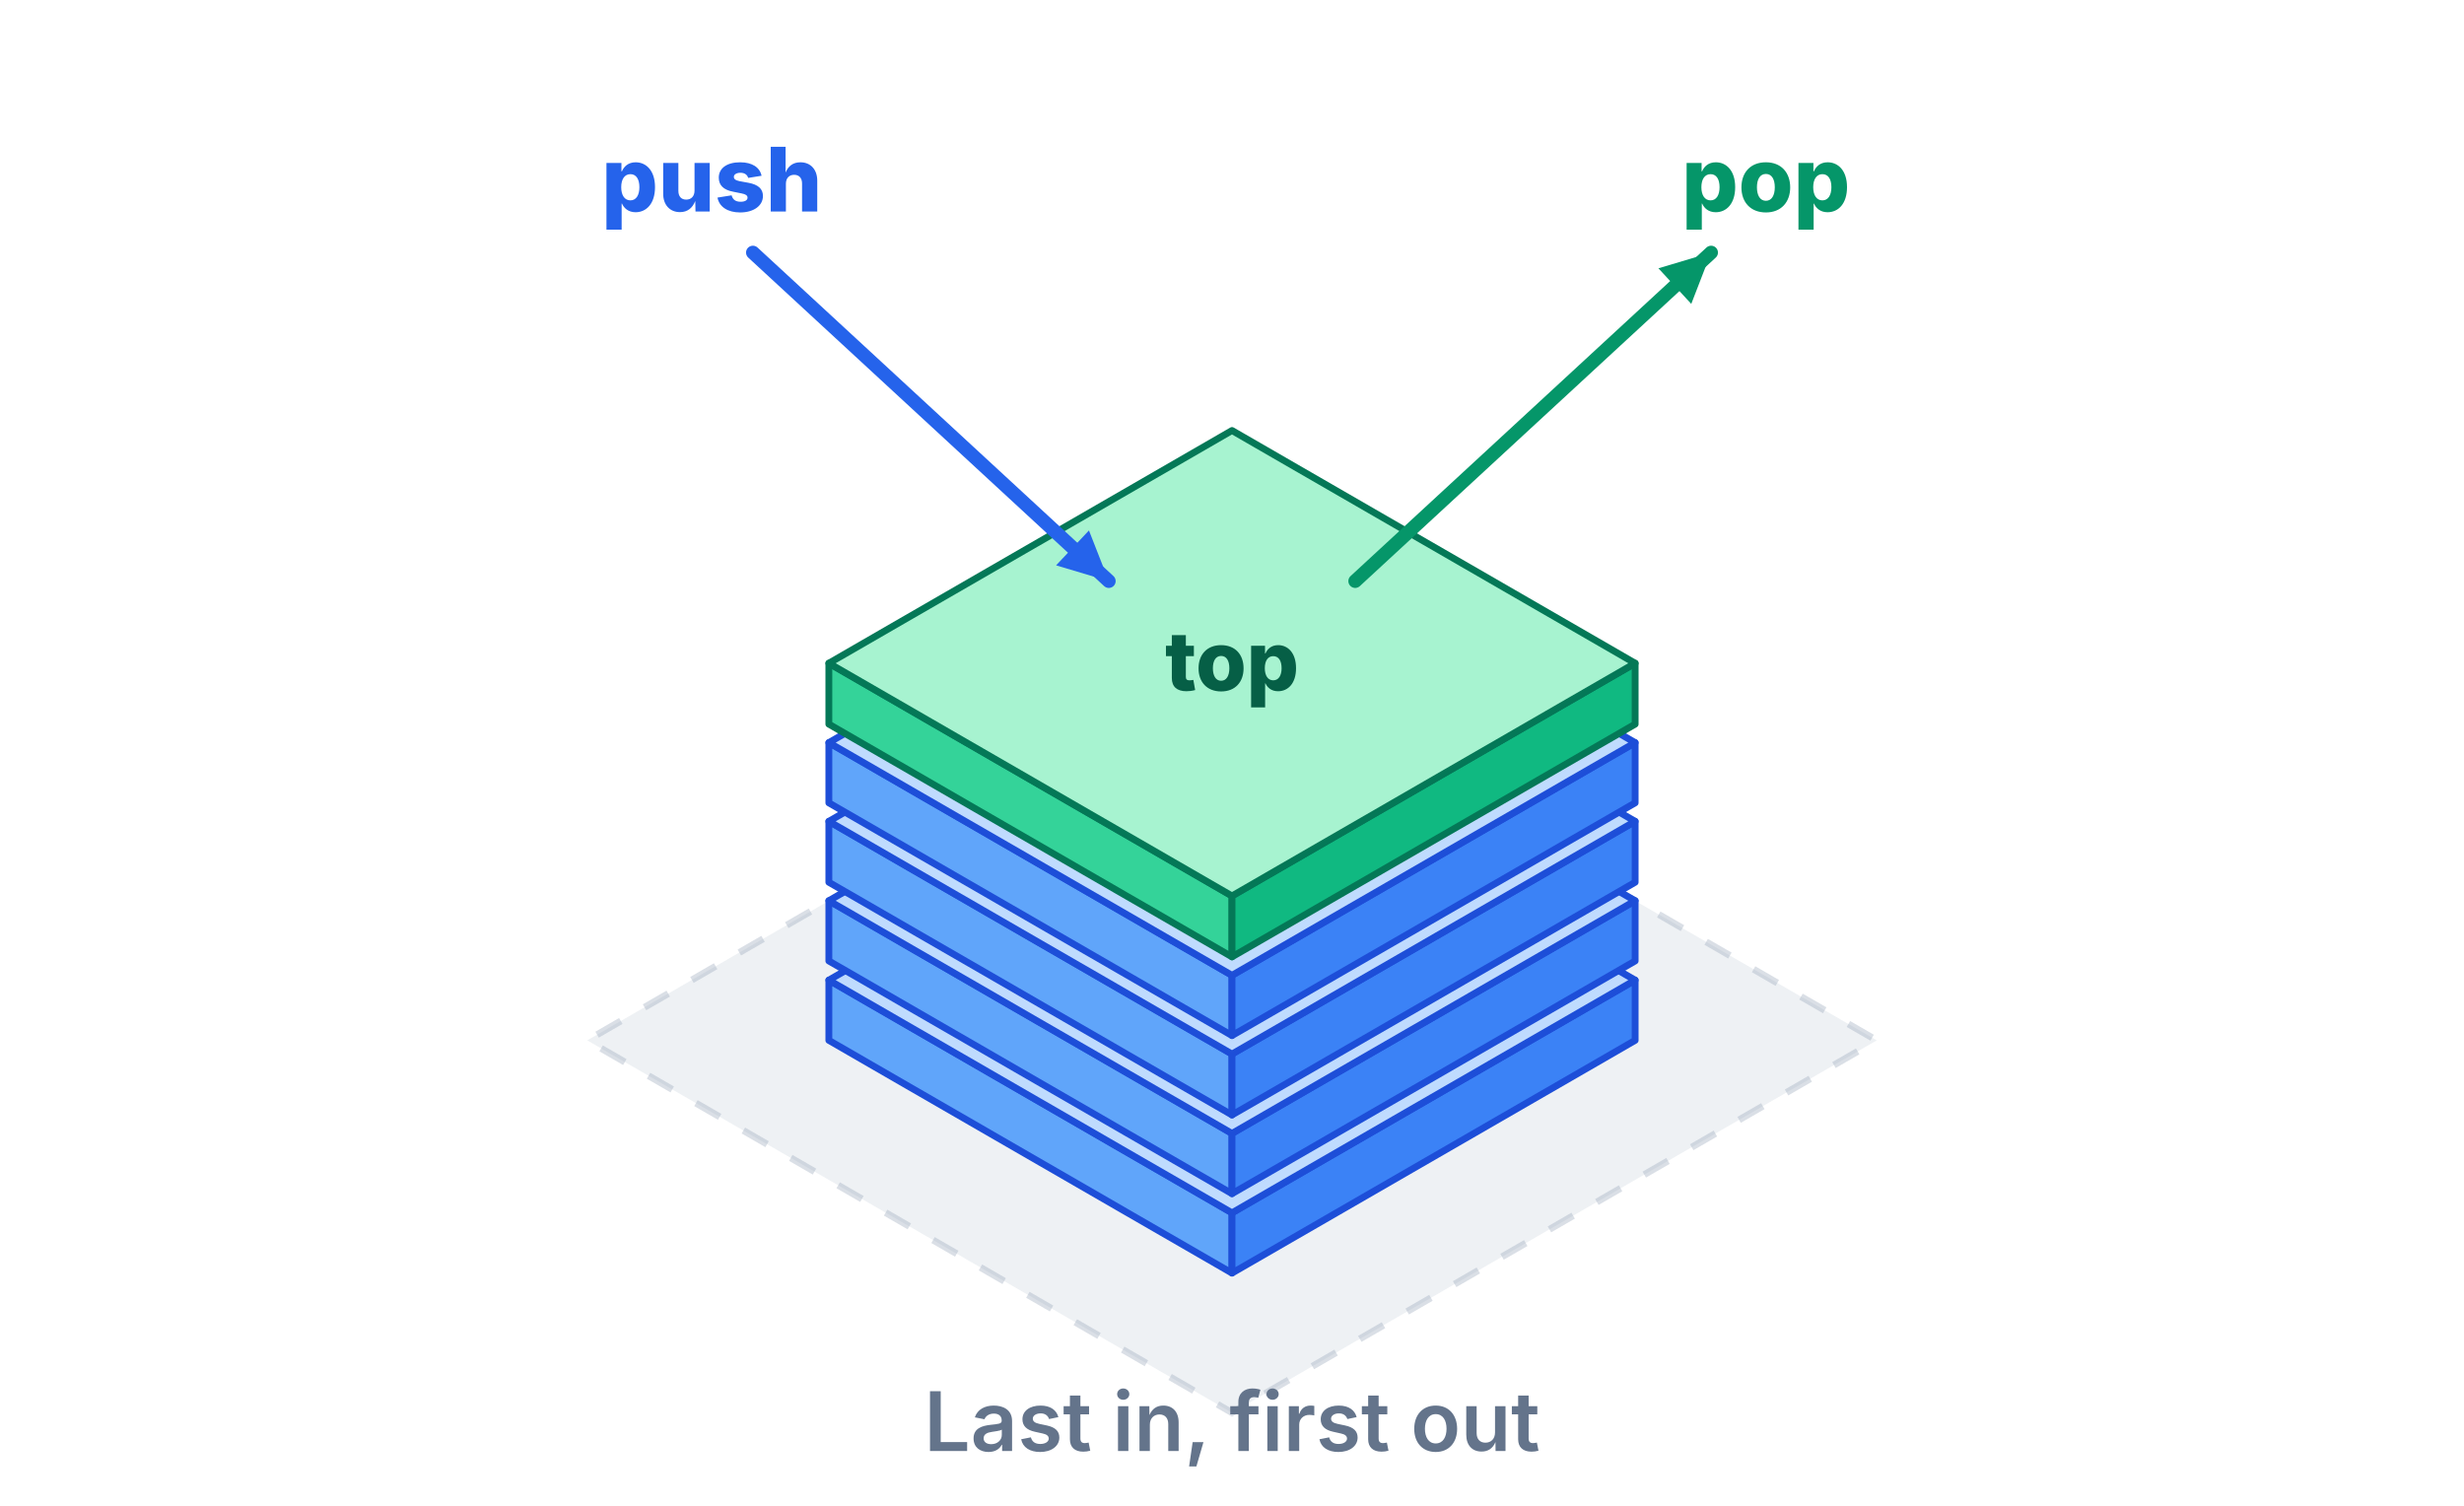
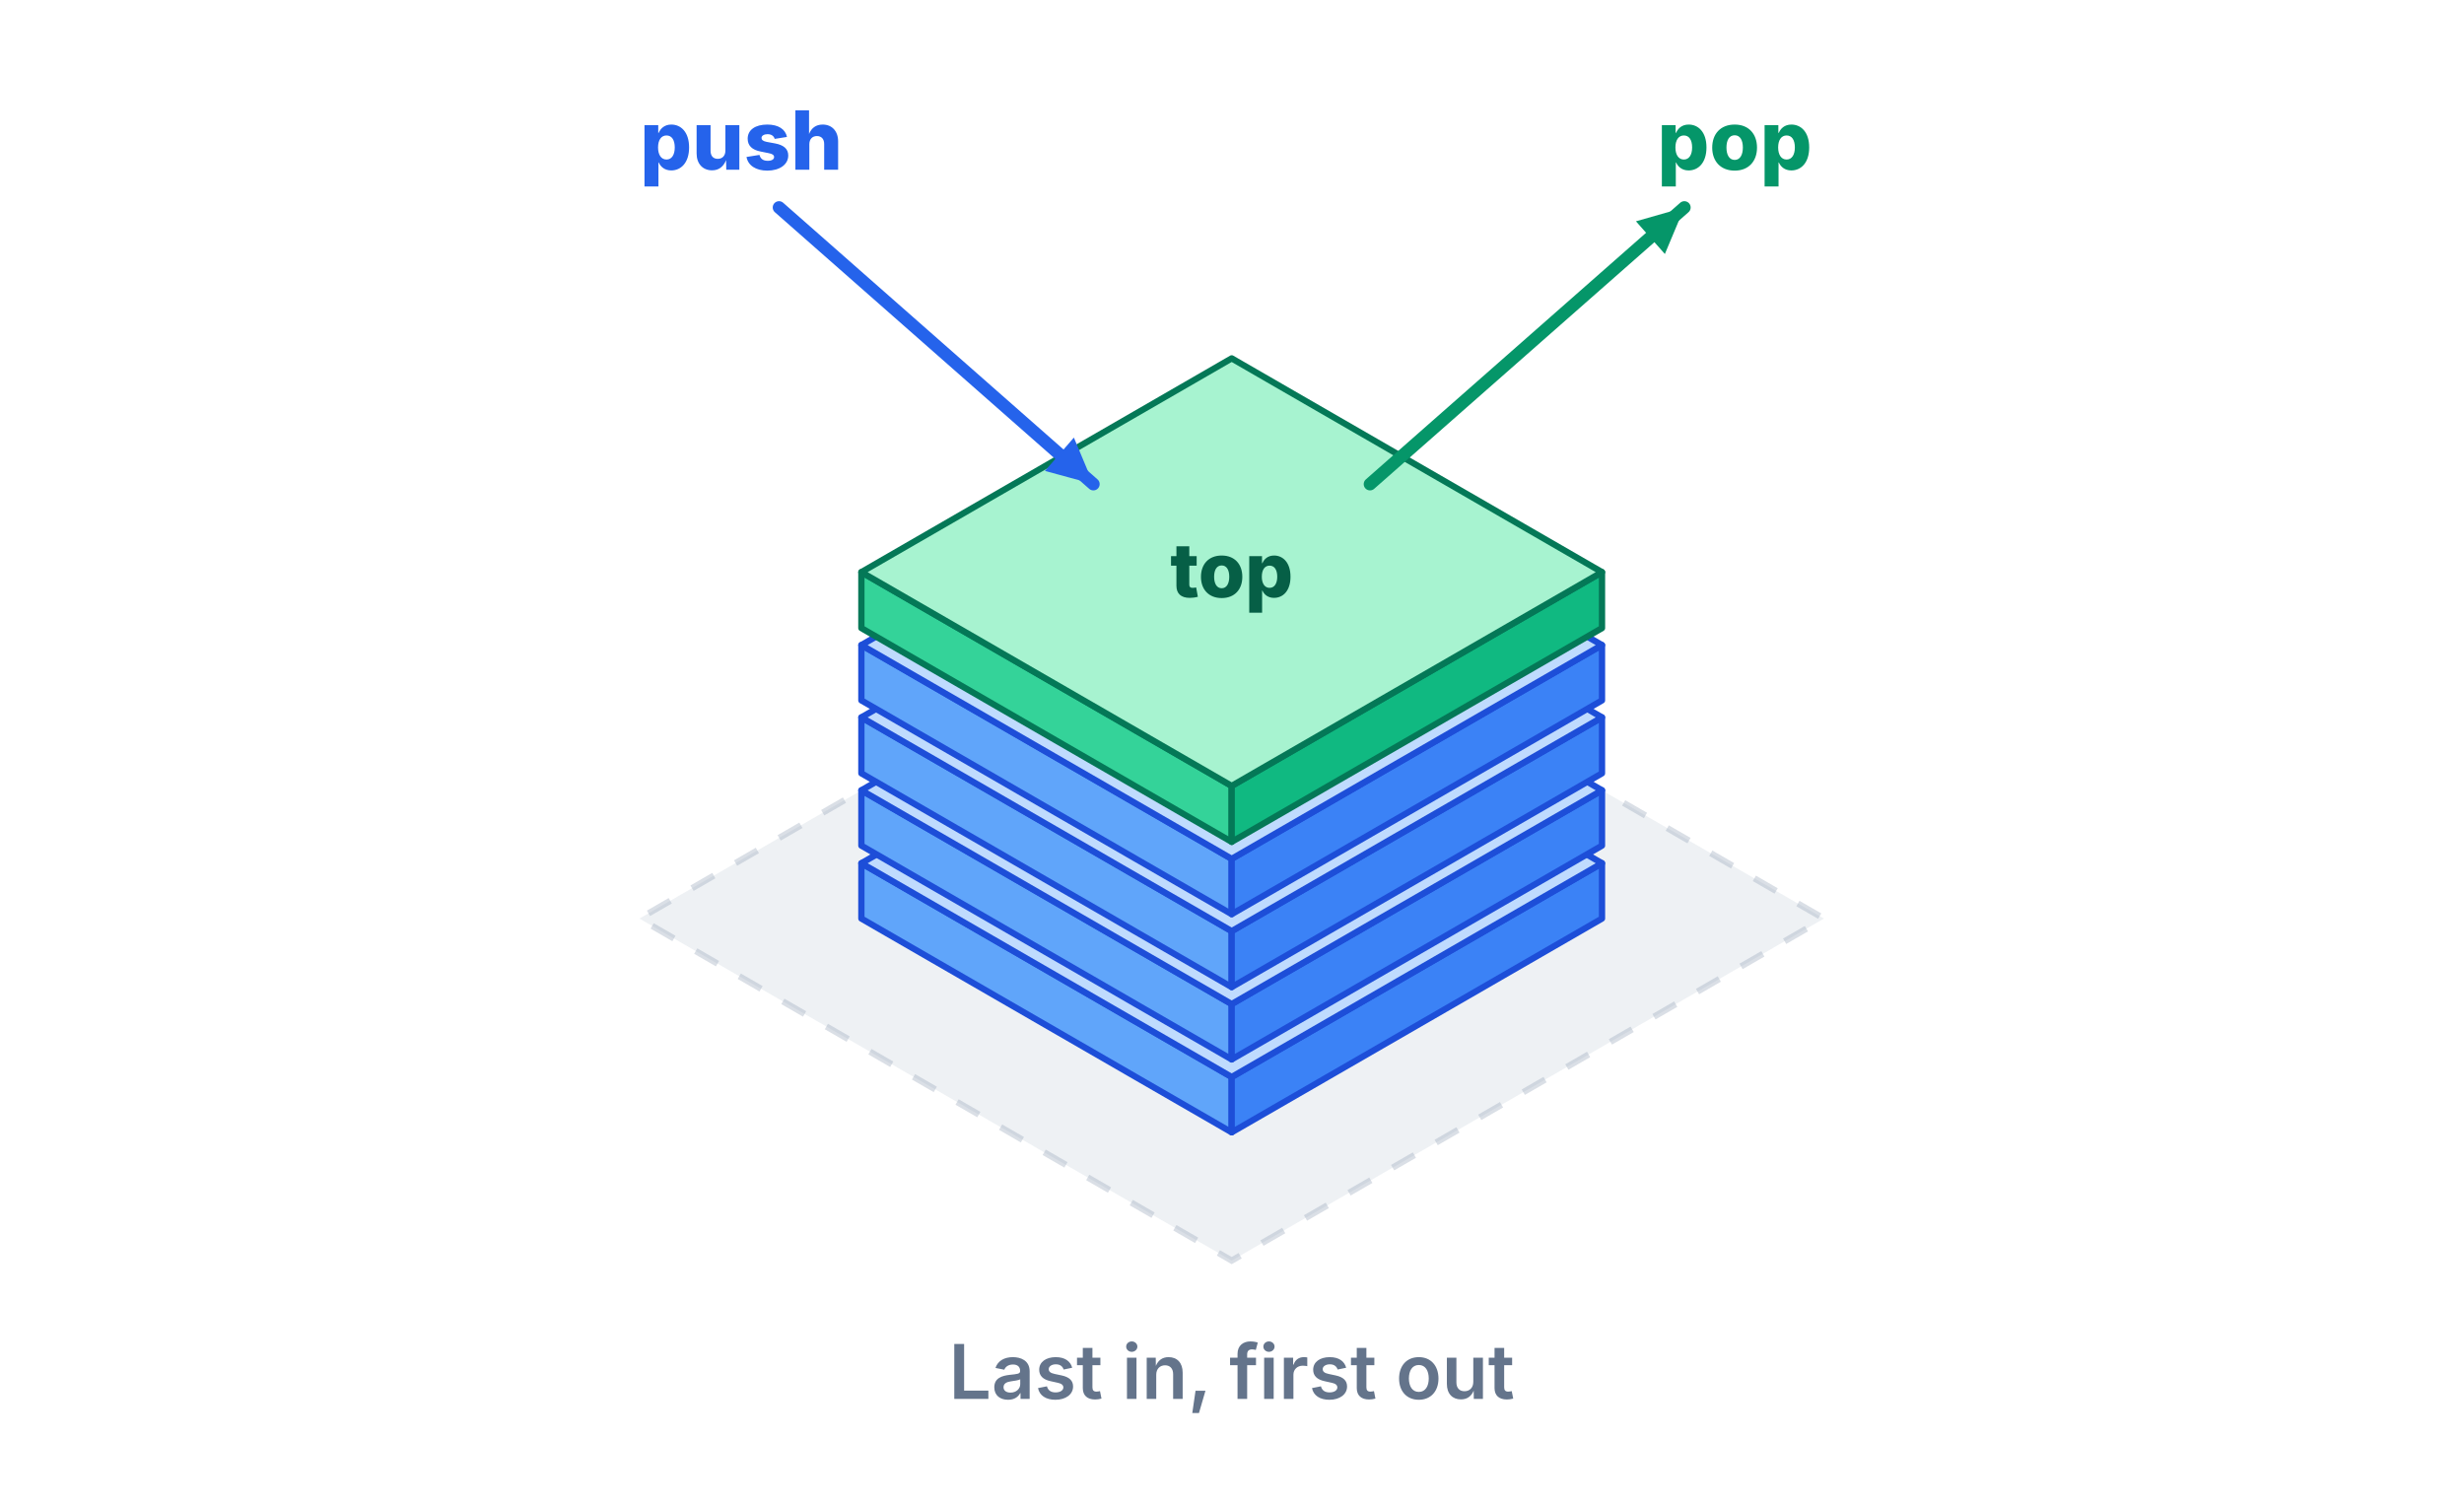
- <svg xmlns="http://www.w3.org/2000/svg" viewBox="0 0 360 220" width="360" height="220" role="img" aria-label="Stack: a pile of plates; add to the top and take from the top">
-   <polygon points="180.0,97.6 274.2,152.0 180.0,206.4 85.8,152.0" fill="#94A3B8" fill-opacity="0.16" stroke="#94A3B8" stroke-opacity="0.35" stroke-dasharray="4 4" />
+ <svg xmlns="http://www.w3.org/2000/svg" viewBox="-195.9 -112.1 391.9 239.5" width="360" height="220" role="img" aria-label="Stack: a pile of plates; push adds to the top, pop takes from the top">
+   <style>
+ g,line,polygon,text,rect{transform-box:fill-box}
+ @media (prefers-reduced-motion: reduce){*{animation:none!important}}
+ .plate{animation:plate 5s ease-in-out infinite}
+ @keyframes plate{0%{transform:translateY(-46px);opacity:0}12%{opacity:1}28%,62%{transform:translateY(0);opacity:1}82%{transform:translateY(-46px);opacity:1}92%,100%{transform:translateY(-46px);opacity:0}}
+ .push{animation:push 5s ease-in-out infinite}
+ @keyframes push{0%,30%{opacity:1}40%,100%{opacity:.25}}
+ .pop{animation:pop 5s ease-in-out infinite}
+ @keyframes pop{0%,58%{opacity:.25}64%,86%{opacity:1}100%{opacity:.25}}</style>
+   <polygon points="0.0,-20.4 94.2,34.0 0.0,88.4 -94.2,34.0" fill="#94A3B8" fill-opacity="0.16" stroke="#94A3B8" stroke-opacity="0.35" stroke-dasharray="4 4" />
  <g>
-     <polygon points="121.1,152.0 180.0,186.0 180.0,177.2 121.1,143.2" fill="#60A5FA" stroke="#1D4ED8" stroke-width="1" stroke-linejoin="round" />
-     <polygon points="238.9,152.0 180.0,186.0 180.0,177.2 238.9,143.2" fill="#3B82F6" stroke="#1D4ED8" stroke-width="1" stroke-linejoin="round" />
-     <polygon points="180.0,109.2 238.9,143.2 180.0,177.2 121.1,143.2" fill="#BFDBFE" stroke="#1D4ED8" stroke-width="1" stroke-linejoin="round" />
+     <polygon points="-58.9,34.0 0.0,68.0 0.0,59.2 -58.9,25.2" fill="#60A5FA" stroke="#1D4ED8" stroke-width="1" stroke-linejoin="round" />
+     <polygon points="58.9,34.0 0.0,68.0 0.0,59.2 58.9,25.2" fill="#3B82F6" stroke="#1D4ED8" stroke-width="1" stroke-linejoin="round" />
+     <polygon points="0.0,-8.8 58.9,25.2 0.0,59.2 -58.9,25.2" fill="#BFDBFE" stroke="#1D4ED8" stroke-width="1" stroke-linejoin="round" />
  </g>
  <g>
-     <polygon points="121.1,140.4 180.0,174.4 180.0,165.6 121.1,131.6" fill="#60A5FA" stroke="#1D4ED8" stroke-width="1" stroke-linejoin="round" />
-     <polygon points="238.9,140.4 180.0,174.4 180.0,165.6 238.9,131.6" fill="#3B82F6" stroke="#1D4ED8" stroke-width="1" stroke-linejoin="round" />
-     <polygon points="180.0,97.6 238.9,131.6 180.0,165.6 121.1,131.6" fill="#BFDBFE" stroke="#1D4ED8" stroke-width="1" stroke-linejoin="round" />
+     <polygon points="-58.9,22.4 0.0,56.4 0.0,47.6 -58.9,13.6" fill="#60A5FA" stroke="#1D4ED8" stroke-width="1" stroke-linejoin="round" />
+     <polygon points="58.9,22.4 0.0,56.4 0.0,47.6 58.9,13.6" fill="#3B82F6" stroke="#1D4ED8" stroke-width="1" stroke-linejoin="round" />
+     <polygon points="0.0,-20.4 58.9,13.6 0.0,47.6 -58.9,13.6" fill="#BFDBFE" stroke="#1D4ED8" stroke-width="1" stroke-linejoin="round" />
  </g>
  <g>
-     <polygon points="121.1,128.9 180.0,162.9 180.0,154.0 121.1,120.0" fill="#60A5FA" stroke="#1D4ED8" stroke-width="1" stroke-linejoin="round" />
-     <polygon points="238.9,128.9 180.0,162.9 180.0,154.0 238.9,120.0" fill="#3B82F6" stroke="#1D4ED8" stroke-width="1" stroke-linejoin="round" />
-     <polygon points="180.0,86.0 238.9,120.0 180.0,154.0 121.1,120.0" fill="#BFDBFE" stroke="#1D4ED8" stroke-width="1" stroke-linejoin="round" />
+     <polygon points="-58.9,10.9 0.0,44.9 0.0,36.0 -58.9,2.0" fill="#60A5FA" stroke="#1D4ED8" stroke-width="1" stroke-linejoin="round" />
+     <polygon points="58.9,10.9 0.0,44.9 0.0,36.0 58.9,2.0" fill="#3B82F6" stroke="#1D4ED8" stroke-width="1" stroke-linejoin="round" />
+     <polygon points="0.0,-32.0 58.9,2.0 0.0,36.0 -58.9,2.0" fill="#BFDBFE" stroke="#1D4ED8" stroke-width="1" stroke-linejoin="round" />
  </g>
  <g>
-     <polygon points="121.1,117.3 180.0,151.3 180.0,142.5 121.1,108.5" fill="#60A5FA" stroke="#1D4ED8" stroke-width="1" stroke-linejoin="round" />
-     <polygon points="238.9,117.3 180.0,151.3 180.0,142.5 238.9,108.5" fill="#3B82F6" stroke="#1D4ED8" stroke-width="1" stroke-linejoin="round" />
-     <polygon points="180.0,74.5 238.9,108.5 180.0,142.5 121.1,108.5" fill="#BFDBFE" stroke="#1D4ED8" stroke-width="1" stroke-linejoin="round" />
+     <polygon points="-58.9,-0.7 0.0,33.3 0.0,24.5 -58.9,-9.5" fill="#60A5FA" stroke="#1D4ED8" stroke-width="1" stroke-linejoin="round" />
+     <polygon points="58.9,-0.7 0.0,33.3 0.0,24.5 58.9,-9.5" fill="#3B82F6" stroke="#1D4ED8" stroke-width="1" stroke-linejoin="round" />
+     <polygon points="0.0,-43.5 58.9,-9.5 0.0,24.5 -58.9,-9.5" fill="#BFDBFE" stroke="#1D4ED8" stroke-width="1" stroke-linejoin="round" />
  </g>
-   <g>
-     <polygon points="121.1,105.8 180.0,139.8 180.0,130.9 121.1,96.9" fill="#34D399" stroke="#047857" stroke-width="1" stroke-linejoin="round" />
-     <polygon points="238.9,105.8 180.0,139.8 180.0,130.9 238.9,96.9" fill="#10B981" stroke="#047857" stroke-width="1" stroke-linejoin="round" />
-     <polygon points="180.0,62.9 238.9,96.9 180.0,130.9 121.1,96.9" fill="#A7F3D0" stroke="#047857" stroke-width="1" stroke-linejoin="round" />
+   <g class="plate">
+     <g>
+       <polygon points="-58.9,-12.2 0.0,21.8 0.0,12.9 -58.9,-21.1" fill="#34D399" stroke="#047857" stroke-width="1" stroke-linejoin="round" />
+       <polygon points="58.9,-12.2 0.0,21.8 0.0,12.9 58.9,-21.1" fill="#10B981" stroke="#047857" stroke-width="1" stroke-linejoin="round" />
+       <polygon points="0.0,-55.1 58.9,-21.1 0.0,12.9 -58.9,-21.1" fill="#A7F3D0" stroke="#047857" stroke-width="1" stroke-linejoin="round" />
+     </g>
+     <text x="0.0" y="-17.1" font-family="Inter, ui-sans-serif, system-ui, -apple-system, Segoe UI, sans-serif" font-size="12" font-weight="800" fill="#065F46" text-anchor="middle">top</text>
  </g>
-   <text x="180.0" y="100.9" font-family="Inter, ui-sans-serif, system-ui, -apple-system, Segoe UI, sans-serif" font-size="12" font-weight="800" fill="#065F46" text-anchor="middle">top</text>
-   <line x1="110.0" y1="36.9" x2="162.0" y2="84.9" stroke="#2563EB" stroke-width="2" stroke-linecap="round" />
-   <polygon points="162.0,84.9 154.3,82.6 159.1,77.5" fill="#2563EB" />
-   <text x="104.0" y="30.9" font-family="Inter, ui-sans-serif, system-ui, -apple-system, Segoe UI, sans-serif" font-size="13" font-weight="800" fill="#2563EB" text-anchor="middle">push</text>
-   <line x1="198.0" y1="84.9" x2="250.0" y2="36.9" stroke="#059669" stroke-width="2" stroke-linecap="round" />
-   <polygon points="250.0,36.9 247.1,44.4 242.3,39.2" fill="#059669" />
-   <text x="258.0" y="30.9" font-family="Inter, ui-sans-serif, system-ui, -apple-system, Segoe UI, sans-serif" font-size="13" font-weight="800" fill="#059669" text-anchor="middle">pop</text>
-   <text x="180.0" y="212.0" font-family="Inter, ui-sans-serif, system-ui, -apple-system, Segoe UI, sans-serif" font-size="12" font-weight="600" fill="#64748B" text-anchor="middle">Last in, first out</text>
+   <g class="push">
+     <line x1="-72.0" y1="-79.1" x2="-22.0" y2="-35.1" stroke="#2563EB" stroke-width="2" stroke-linecap="round" />
+     <polygon points="-22.0,-35.1 -29.7,-37.2 -25.1,-42.5" fill="#2563EB" />
+   </g>
+   <text x="-78.0" y="-85.1" font-family="Inter, ui-sans-serif, system-ui, -apple-system, Segoe UI, sans-serif" font-size="13" font-weight="800" fill="#2563EB" text-anchor="middle" class="push">push</text>
+   <g class="pop">
+     <line x1="22.0" y1="-35.1" x2="72.0" y2="-79.1" stroke="#059669" stroke-width="2" stroke-linecap="round" />
+     <polygon points="72.0,-79.1 68.9,-71.7 64.3,-76.9" fill="#059669" />
+   </g>
+   <text x="80.0" y="-85.1" font-family="Inter, ui-sans-serif, system-ui, -apple-system, Segoe UI, sans-serif" font-size="13" font-weight="800" fill="#059669" text-anchor="middle" class="pop">pop</text>
+   <text x="0.0" y="110.4" font-family="Inter, ui-sans-serif, system-ui, -apple-system, Segoe UI, sans-serif" font-size="12" font-weight="600" fill="#64748B" text-anchor="middle">Last in, first out</text>
</svg>
